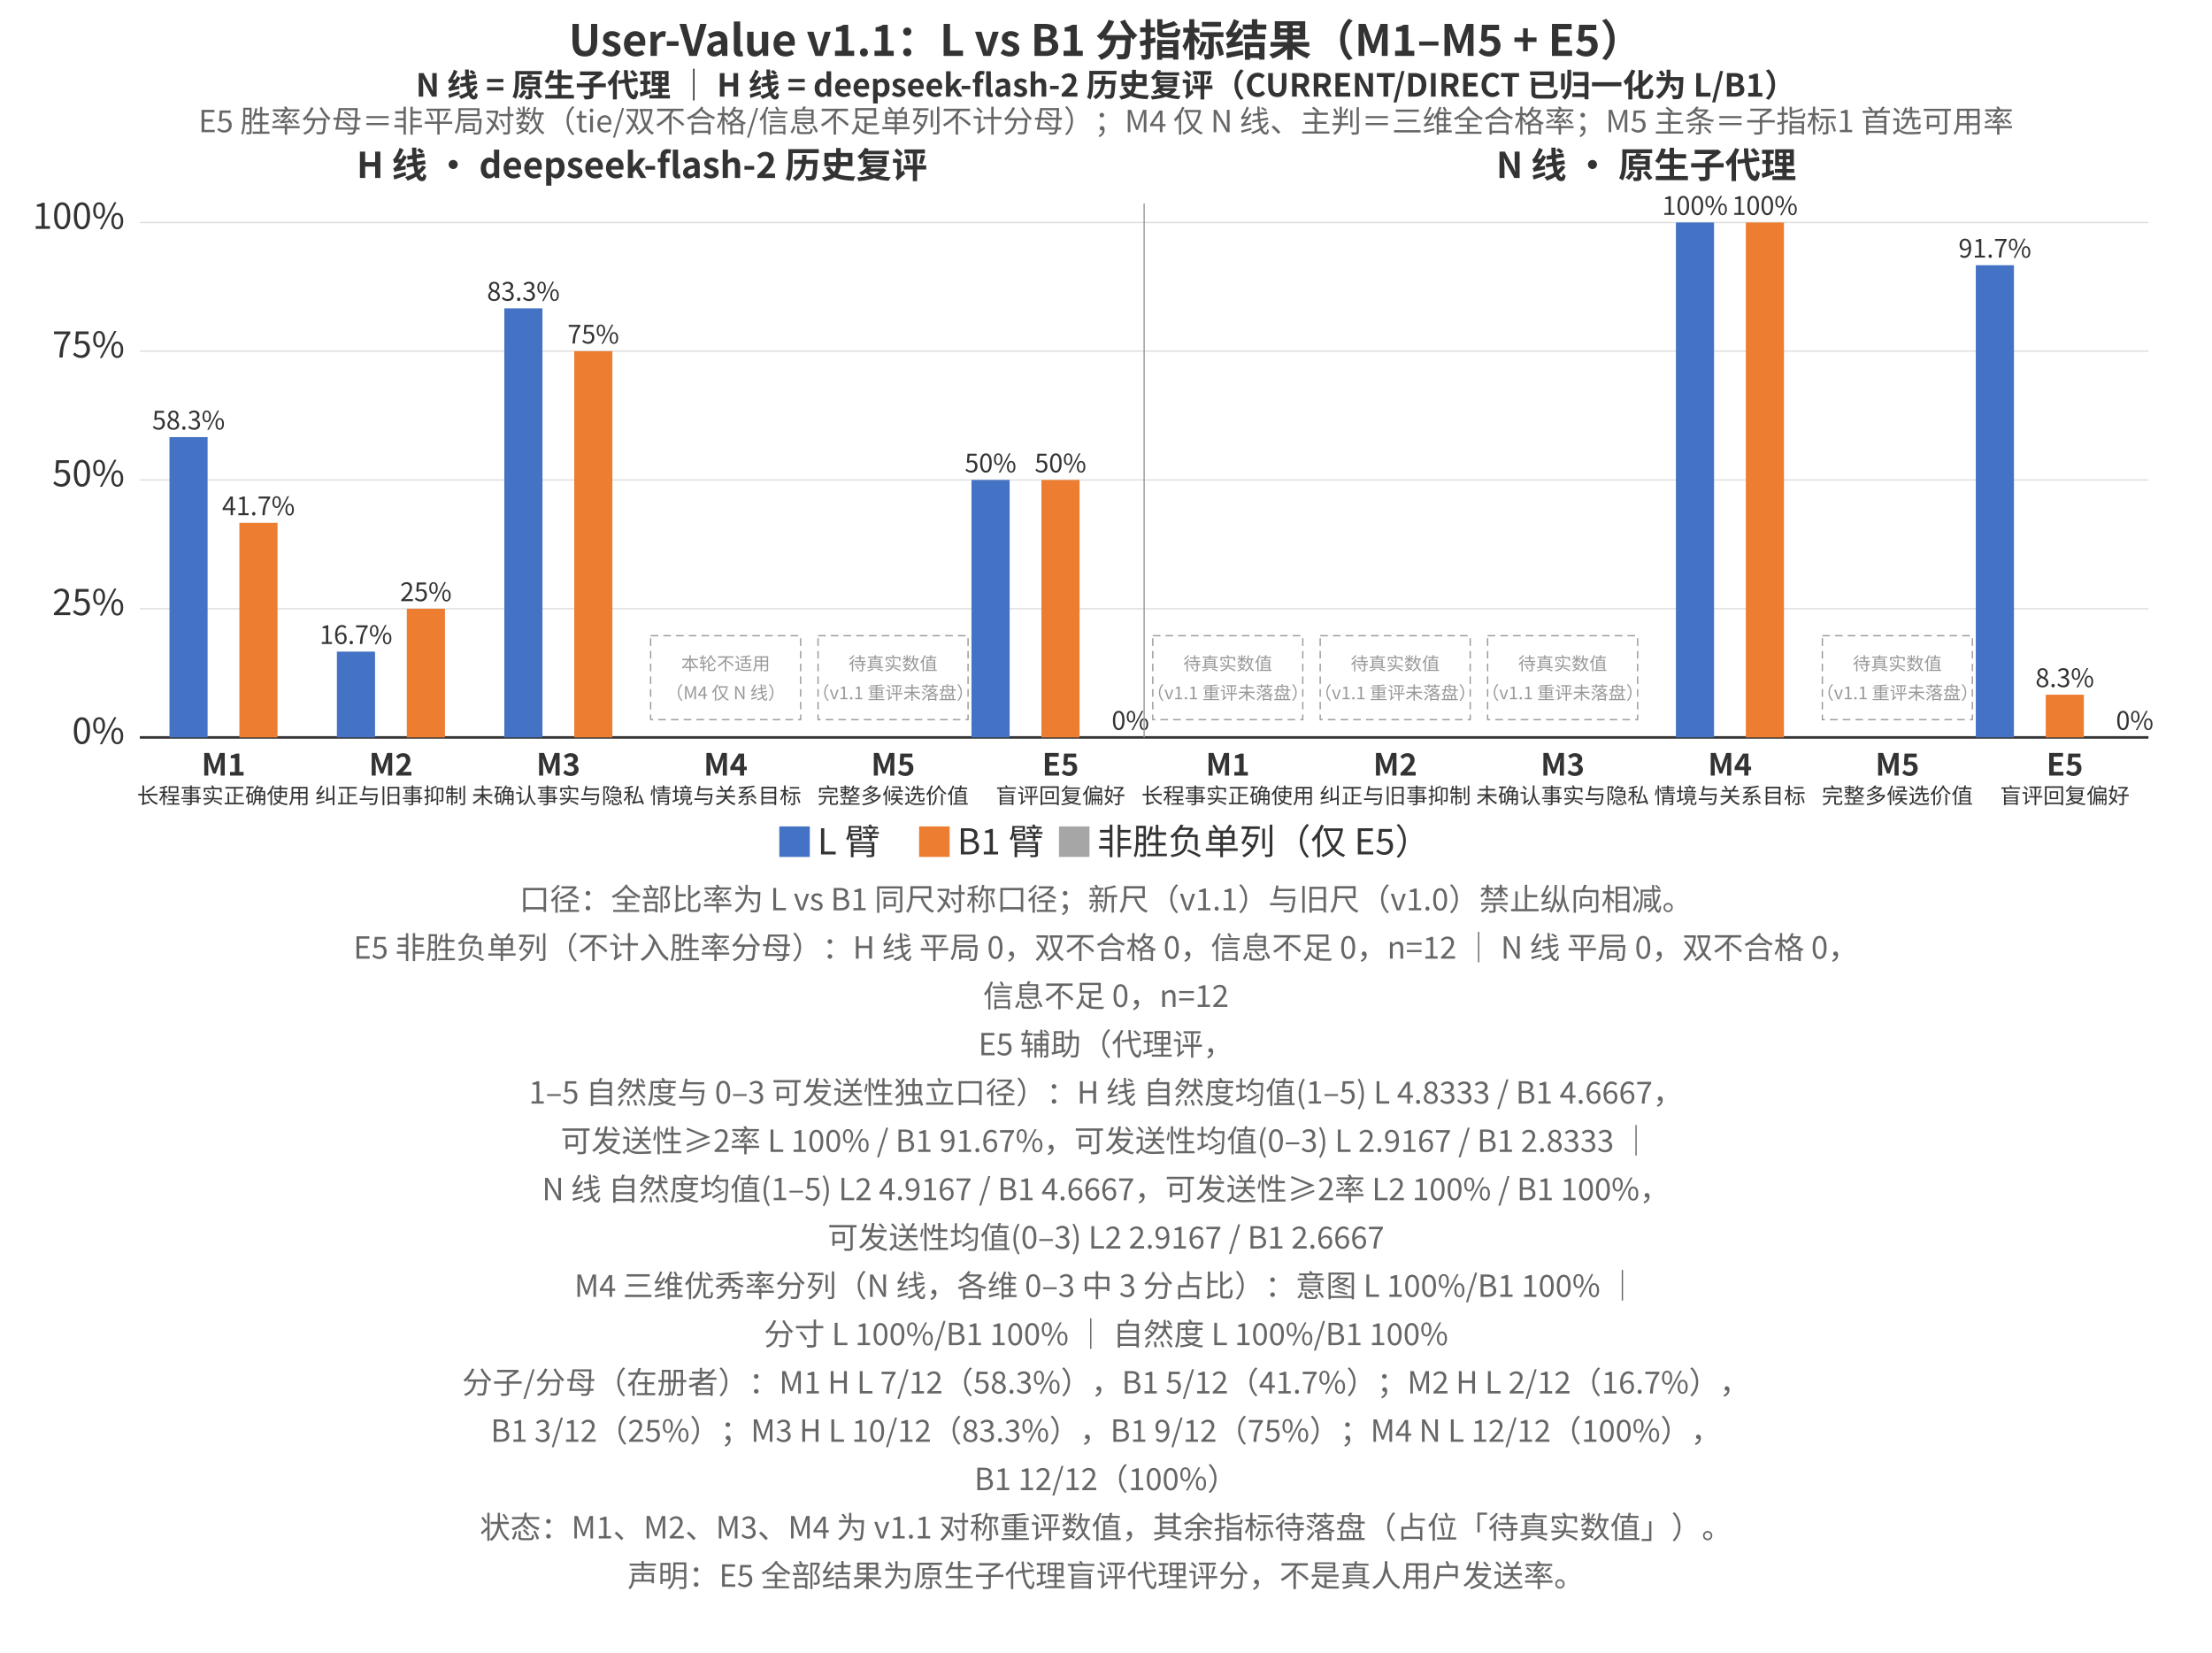
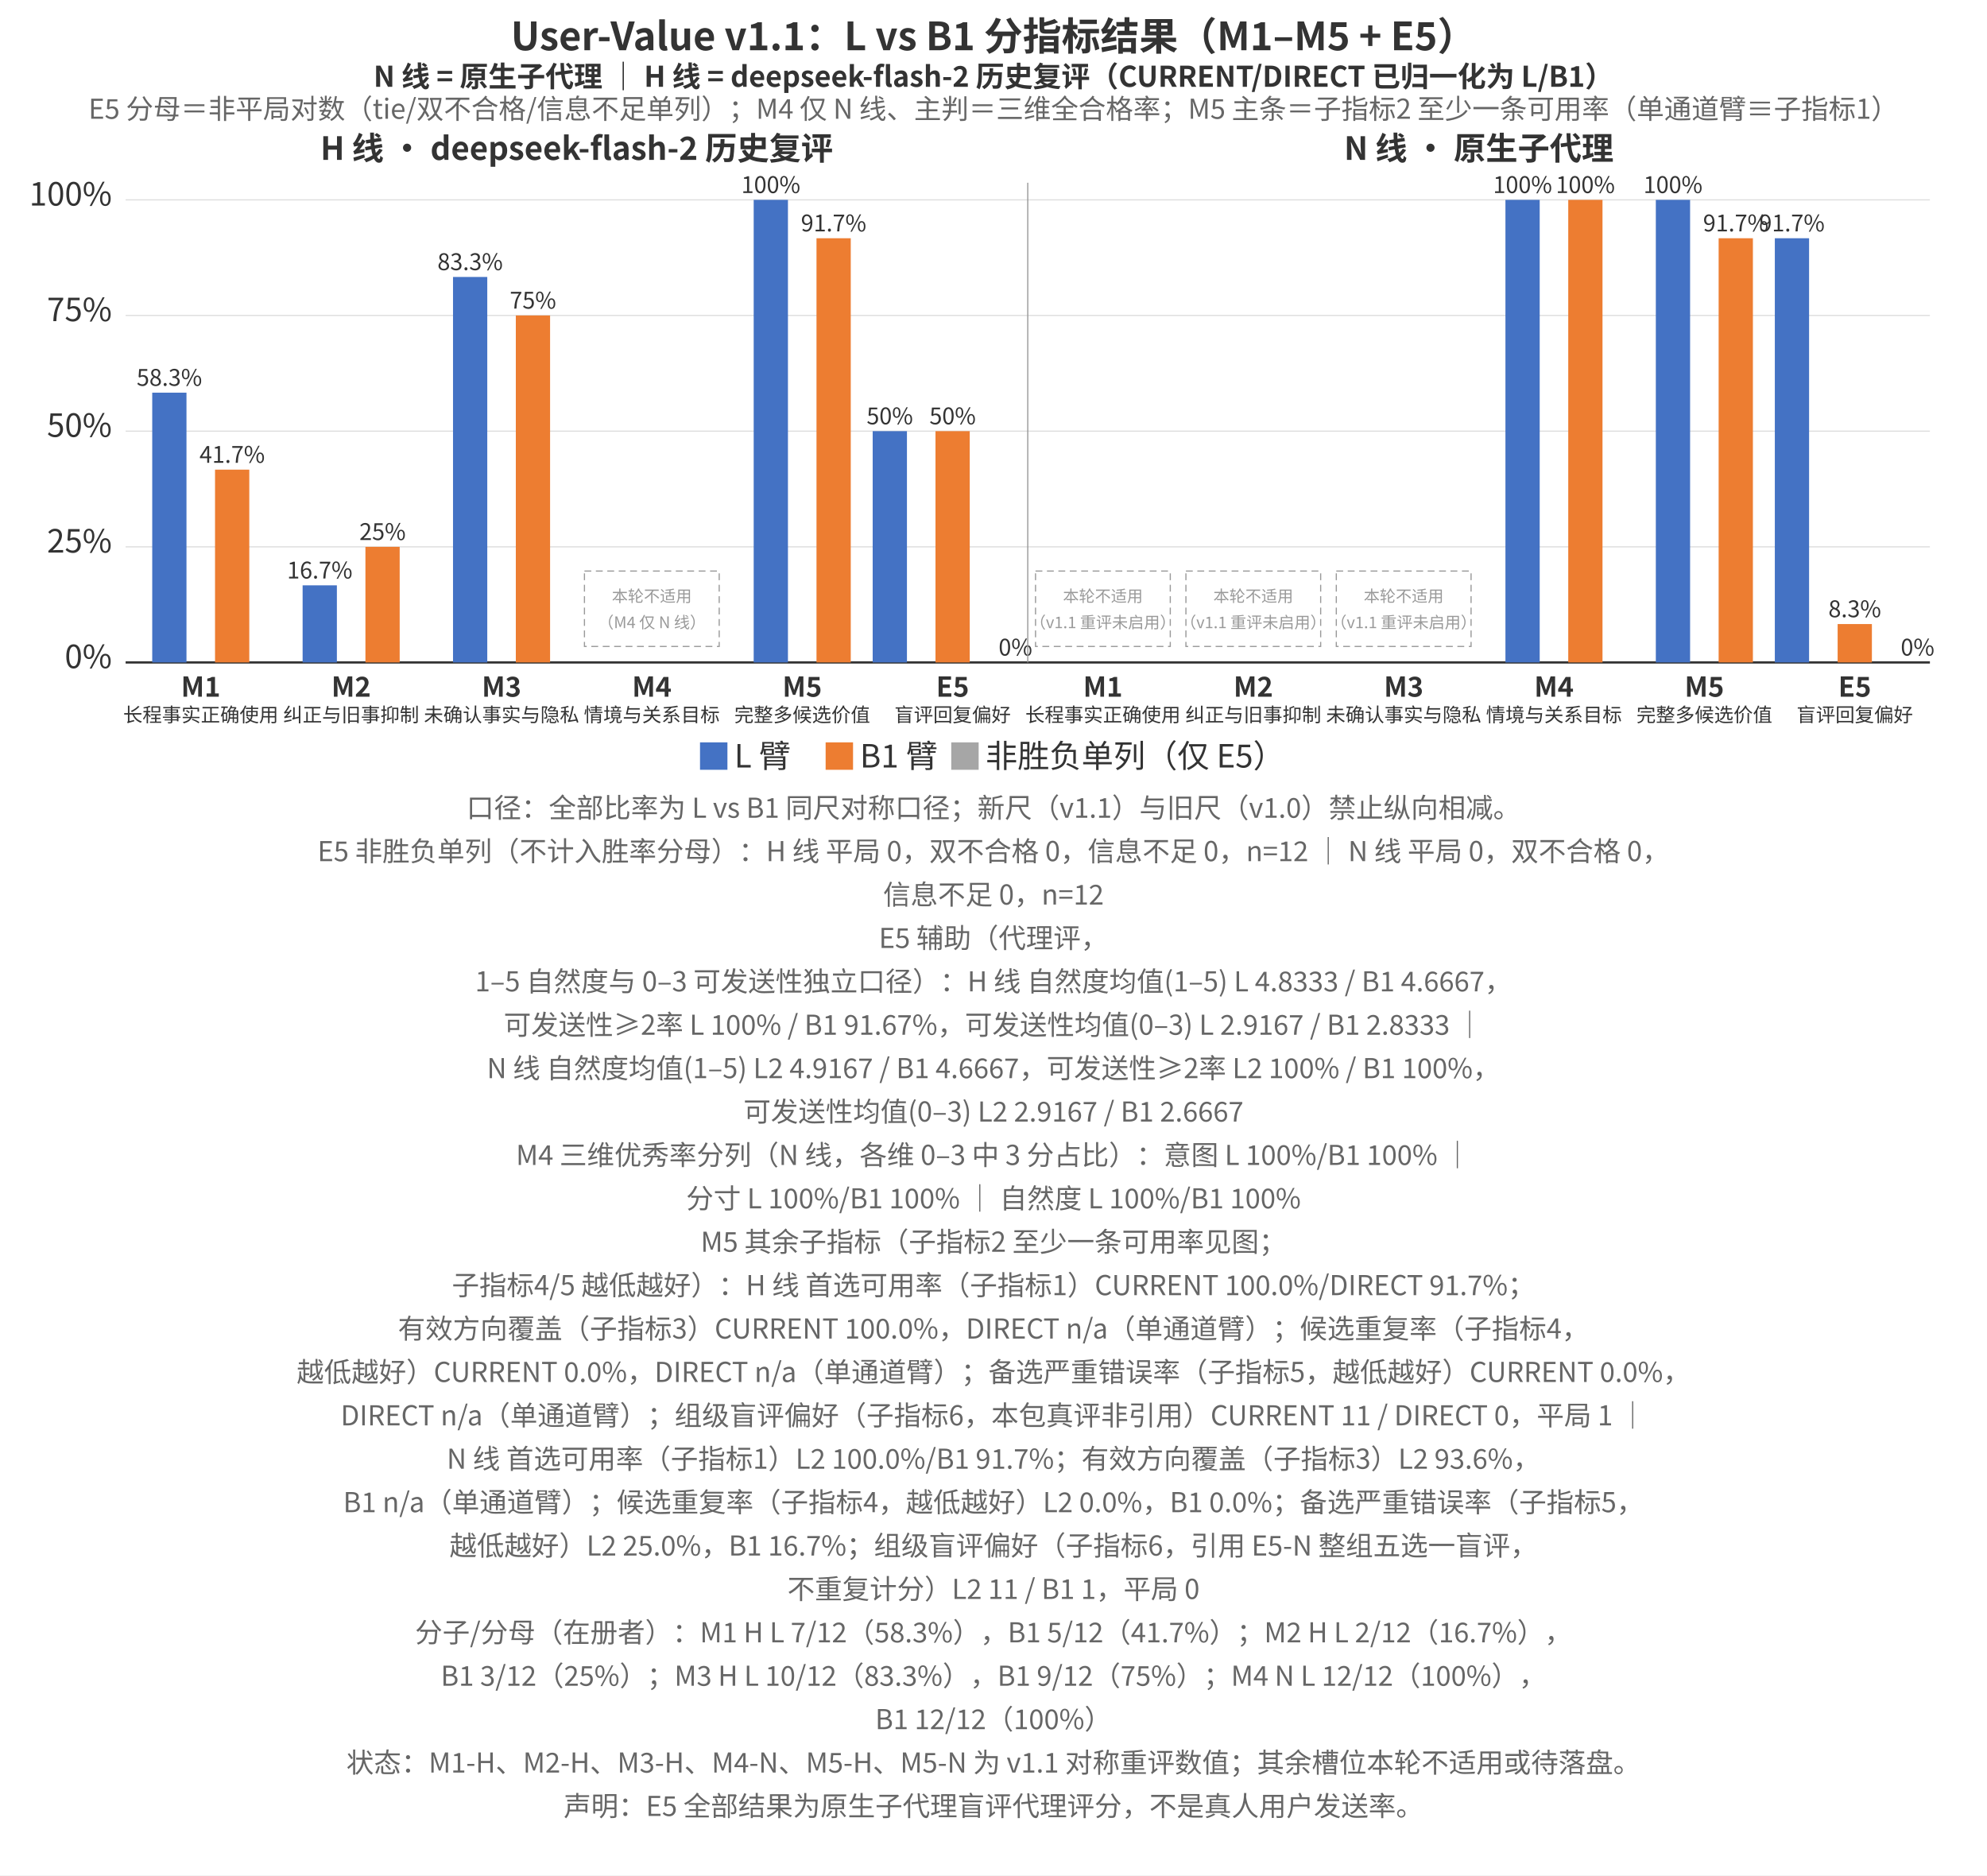
- <svg xmlns="http://www.w3.org/2000/svg" width="1740" height="1300" viewBox="0 0 1740 1300">
-   <rect width="1740" height="1300" fill="#FFFFFF" />
+ <svg xmlns="http://www.w3.org/2000/svg" width="1740" height="1642" viewBox="0 0 1740 1642">
+   <rect width="1740" height="1642" fill="#FFFFFF" />
  <text x="870.0" y="44.0" font-family="'Microsoft YaHei','PingFang SC','Noto Sans CJK SC',sans-serif" font-size="34" font-weight="bold" text-anchor="middle" fill="#333333">User-Value v1.1：L vs B1 分指标结果（M1–M5 + E5）</text>
  <text x="870.0" y="76.0" font-family="'Microsoft YaHei','PingFang SC','Noto Sans CJK SC',sans-serif" font-size="25" font-weight="bold" text-anchor="middle" fill="#333333">N 线 = 原生子代理 ｜ H 线 = deepseek-flash-2 历史复评（CURRENT/DIRECT 已归一化为 L/B1）</text>
-   <text x="870.0" y="104.0" font-family="'Microsoft YaHei','PingFang SC','Noto Sans CJK SC',sans-serif" font-size="24" font-weight="normal" text-anchor="middle" fill="#666666">E5 胜率分母＝非平局对数（tie/双不合格/信息不足单列不计分母）；M4 仅 N 线、主判＝三维全合格率；M5 主条＝子指标1 首选可用率</text>
+   <text x="870.0" y="104.0" font-family="'Microsoft YaHei','PingFang SC','Noto Sans CJK SC',sans-serif" font-size="24" font-weight="normal" text-anchor="middle" fill="#666666">E5 分母＝非平局对数（tie/双不合格/信息不足单列）；M4 仅 N 线、主判＝三维全合格率；M5 主条＝子指标2 至少一条可用率（单通道臂≡子指标1）</text>
  <line x1="110.0" y1="580.0" x2="1690.0" y2="580.0" stroke="#DDDDDD" stroke-width="1" />
  <text x="98.0" y="585.0" font-family="'Microsoft YaHei','PingFang SC','Noto Sans CJK SC',sans-serif" font-size="28" font-weight="normal" text-anchor="end" fill="#333333">0%</text>
  <line x1="110.0" y1="478.8" x2="1690.0" y2="478.8" stroke="#DDDDDD" stroke-width="1" />
  <text x="98.0" y="483.8" font-family="'Microsoft YaHei','PingFang SC','Noto Sans CJK SC',sans-serif" font-size="28" font-weight="normal" text-anchor="end" fill="#333333">25%</text>
  <line x1="110.0" y1="377.5" x2="1690.0" y2="377.5" stroke="#DDDDDD" stroke-width="1" />
  <text x="98.0" y="382.5" font-family="'Microsoft YaHei','PingFang SC','Noto Sans CJK SC',sans-serif" font-size="28" font-weight="normal" text-anchor="end" fill="#333333">50%</text>
  <line x1="110.0" y1="276.2" x2="1690.0" y2="276.2" stroke="#DDDDDD" stroke-width="1" />
  <text x="98.0" y="281.2" font-family="'Microsoft YaHei','PingFang SC','Noto Sans CJK SC',sans-serif" font-size="28" font-weight="normal" text-anchor="end" fill="#333333">75%</text>
  <line x1="110.0" y1="175.0" x2="1690.0" y2="175.0" stroke="#DDDDDD" stroke-width="1" />
  <text x="98.0" y="180.0" font-family="'Microsoft YaHei','PingFang SC','Noto Sans CJK SC',sans-serif" font-size="28" font-weight="normal" text-anchor="end" fill="#333333">100%</text>
  <line x1="110.0" y1="580.0" x2="1690.0" y2="580.0" stroke="#333333" stroke-width="2" />
  <text x="505.0" y="140.0" font-family="'Microsoft YaHei','PingFang SC','Noto Sans CJK SC',sans-serif" font-size="28" font-weight="bold" text-anchor="middle" fill="#333333">H 线 · deepseek-flash-2 历史复评</text>
  <text x="1295.0" y="140.0" font-family="'Microsoft YaHei','PingFang SC','Noto Sans CJK SC',sans-serif" font-size="28" font-weight="bold" text-anchor="middle" fill="#333333">N 线 · 原生子代理</text>
  <text x="175.8" y="610.0" font-family="'Microsoft YaHei','PingFang SC','Noto Sans CJK SC',sans-serif" font-size="24" font-weight="bold" text-anchor="middle" fill="#333333">M1</text>
  <text x="175.8" y="632.0" font-family="'Microsoft YaHei','PingFang SC','Noto Sans CJK SC',sans-serif" font-size="17" font-weight="normal" text-anchor="middle" fill="#333333">长程事实正确使用</text>
  <rect x="133.3" y="343.8" width="30" height="236.2" fill="#4472C4" />
  <text x="148.3" y="337.8" font-family="'Microsoft YaHei','PingFang SC','Noto Sans CJK SC',sans-serif" font-size="20" font-weight="normal" text-anchor="middle" fill="#333333">58.3%</text>
  <rect x="188.3" y="411.2" width="30" height="168.8" fill="#ED7D31" />
  <text x="203.3" y="405.2" font-family="'Microsoft YaHei','PingFang SC','Noto Sans CJK SC',sans-serif" font-size="20" font-weight="normal" text-anchor="middle" fill="#333333">41.7%</text>
  <text x="307.5" y="610.0" font-family="'Microsoft YaHei','PingFang SC','Noto Sans CJK SC',sans-serif" font-size="24" font-weight="bold" text-anchor="middle" fill="#333333">M2</text>
  <text x="307.5" y="632.0" font-family="'Microsoft YaHei','PingFang SC','Noto Sans CJK SC',sans-serif" font-size="17" font-weight="normal" text-anchor="middle" fill="#333333">纠正与旧事抑制</text>
  <rect x="265.0" y="512.5" width="30" height="67.5" fill="#4472C4" />
  <text x="280.0" y="506.5" font-family="'Microsoft YaHei','PingFang SC','Noto Sans CJK SC',sans-serif" font-size="20" font-weight="normal" text-anchor="middle" fill="#333333">16.7%</text>
  <rect x="320.0" y="478.8" width="30" height="101.2" fill="#ED7D31" />
  <text x="335.0" y="472.8" font-family="'Microsoft YaHei','PingFang SC','Noto Sans CJK SC',sans-serif" font-size="20" font-weight="normal" text-anchor="middle" fill="#333333">25%</text>
  <text x="439.2" y="610.0" font-family="'Microsoft YaHei','PingFang SC','Noto Sans CJK SC',sans-serif" font-size="24" font-weight="bold" text-anchor="middle" fill="#333333">M3</text>
  <text x="439.2" y="632.0" font-family="'Microsoft YaHei','PingFang SC','Noto Sans CJK SC',sans-serif" font-size="17" font-weight="normal" text-anchor="middle" fill="#333333">未确认事实与隐私</text>
  <rect x="396.7" y="242.5" width="30" height="337.5" fill="#4472C4" />
  <text x="411.7" y="236.5" font-family="'Microsoft YaHei','PingFang SC','Noto Sans CJK SC',sans-serif" font-size="20" font-weight="normal" text-anchor="middle" fill="#333333">83.3%</text>
  <rect x="451.7" y="276.2" width="30" height="303.8" fill="#ED7D31" />
  <text x="466.7" y="270.2" font-family="'Microsoft YaHei','PingFang SC','Noto Sans CJK SC',sans-serif" font-size="20" font-weight="normal" text-anchor="middle" fill="#333333">75%</text>
  <text x="570.8" y="610.0" font-family="'Microsoft YaHei','PingFang SC','Noto Sans CJK SC',sans-serif" font-size="24" font-weight="bold" text-anchor="middle" fill="#333333">M4</text>
  <text x="570.8" y="632.0" font-family="'Microsoft YaHei','PingFang SC','Noto Sans CJK SC',sans-serif" font-size="17" font-weight="normal" text-anchor="middle" fill="#333333">情境与关系目标</text>
  <rect x="511.8" y="500.0" width="118" height="66" fill="none" stroke="#999999" stroke-dasharray="6,4" />
  <text x="570.8" y="527.0" font-family="'Microsoft YaHei','PingFang SC','Noto Sans CJK SC',sans-serif" font-size="14" font-weight="normal" text-anchor="middle" fill="#999999">本轮不适用</text>
  <text x="570.8" y="550.0" font-family="'Microsoft YaHei','PingFang SC','Noto Sans CJK SC',sans-serif" font-size="14" font-weight="normal" text-anchor="middle" fill="#999999">（M4 仅 N 线）</text>
  <text x="702.5" y="610.0" font-family="'Microsoft YaHei','PingFang SC','Noto Sans CJK SC',sans-serif" font-size="24" font-weight="bold" text-anchor="middle" fill="#333333">M5</text>
  <text x="702.5" y="632.0" font-family="'Microsoft YaHei','PingFang SC','Noto Sans CJK SC',sans-serif" font-size="17" font-weight="normal" text-anchor="middle" fill="#333333">完整多候选价值</text>
-   <rect x="643.5" y="500.0" width="118" height="66" fill="none" stroke="#999999" stroke-dasharray="6,4" />
-   <text x="702.5" y="527.0" font-family="'Microsoft YaHei','PingFang SC','Noto Sans CJK SC',sans-serif" font-size="14" font-weight="normal" text-anchor="middle" fill="#999999">待真实数值</text>
-   <text x="702.5" y="550.0" font-family="'Microsoft YaHei','PingFang SC','Noto Sans CJK SC',sans-serif" font-size="14" font-weight="normal" text-anchor="middle" fill="#999999">（v1.1 重评未落盘）</text>
+   <rect x="660.0" y="175.0" width="30" height="405.0" fill="#4472C4" />
+   <text x="675.0" y="169.0" font-family="'Microsoft YaHei','PingFang SC','Noto Sans CJK SC',sans-serif" font-size="20" font-weight="normal" text-anchor="middle" fill="#333333">100%</text>
+   <rect x="715.0" y="208.6" width="30" height="371.4" fill="#ED7D31" />
+   <text x="730.0" y="202.6" font-family="'Microsoft YaHei','PingFang SC','Noto Sans CJK SC',sans-serif" font-size="20" font-weight="normal" text-anchor="middle" fill="#333333">91.7%</text>
  <text x="834.2" y="610.0" font-family="'Microsoft YaHei','PingFang SC','Noto Sans CJK SC',sans-serif" font-size="24" font-weight="bold" text-anchor="middle" fill="#333333">E5</text>
  <text x="834.2" y="632.0" font-family="'Microsoft YaHei','PingFang SC','Noto Sans CJK SC',sans-serif" font-size="17" font-weight="normal" text-anchor="middle" fill="#333333">盲评回复偏好</text>
  <rect x="764.2" y="377.5" width="30" height="202.5" fill="#4472C4" />
  <text x="779.2" y="371.5" font-family="'Microsoft YaHei','PingFang SC','Noto Sans CJK SC',sans-serif" font-size="20" font-weight="normal" text-anchor="middle" fill="#333333">50%</text>
  <rect x="819.2" y="377.5" width="30" height="202.5" fill="#ED7D31" />
  <text x="834.2" y="371.5" font-family="'Microsoft YaHei','PingFang SC','Noto Sans CJK SC',sans-serif" font-size="20" font-weight="normal" text-anchor="middle" fill="#333333">50%</text>
  <text x="889.2" y="574.0" font-family="'Microsoft YaHei','PingFang SC','Noto Sans CJK SC',sans-serif" font-size="20" font-weight="normal" text-anchor="middle" fill="#333333">0%</text>
  <text x="965.8" y="610.0" font-family="'Microsoft YaHei','PingFang SC','Noto Sans CJK SC',sans-serif" font-size="24" font-weight="bold" text-anchor="middle" fill="#333333">M1</text>
  <text x="965.8" y="632.0" font-family="'Microsoft YaHei','PingFang SC','Noto Sans CJK SC',sans-serif" font-size="17" font-weight="normal" text-anchor="middle" fill="#333333">长程事实正确使用</text>
  <rect x="906.8" y="500.0" width="118" height="66" fill="none" stroke="#999999" stroke-dasharray="6,4" />
-   <text x="965.8" y="527.0" font-family="'Microsoft YaHei','PingFang SC','Noto Sans CJK SC',sans-serif" font-size="14" font-weight="normal" text-anchor="middle" fill="#999999">待真实数值</text>
-   <text x="965.8" y="550.0" font-family="'Microsoft YaHei','PingFang SC','Noto Sans CJK SC',sans-serif" font-size="14" font-weight="normal" text-anchor="middle" fill="#999999">（v1.1 重评未落盘）</text>
+   <text x="965.8" y="527.0" font-family="'Microsoft YaHei','PingFang SC','Noto Sans CJK SC',sans-serif" font-size="14" font-weight="normal" text-anchor="middle" fill="#999999">本轮不适用</text>
+   <text x="965.8" y="550.0" font-family="'Microsoft YaHei','PingFang SC','Noto Sans CJK SC',sans-serif" font-size="14" font-weight="normal" text-anchor="middle" fill="#999999">（v1.1 重评未启用）</text>
  <text x="1097.5" y="610.0" font-family="'Microsoft YaHei','PingFang SC','Noto Sans CJK SC',sans-serif" font-size="24" font-weight="bold" text-anchor="middle" fill="#333333">M2</text>
  <text x="1097.5" y="632.0" font-family="'Microsoft YaHei','PingFang SC','Noto Sans CJK SC',sans-serif" font-size="17" font-weight="normal" text-anchor="middle" fill="#333333">纠正与旧事抑制</text>
  <rect x="1038.5" y="500.0" width="118" height="66" fill="none" stroke="#999999" stroke-dasharray="6,4" />
-   <text x="1097.5" y="527.0" font-family="'Microsoft YaHei','PingFang SC','Noto Sans CJK SC',sans-serif" font-size="14" font-weight="normal" text-anchor="middle" fill="#999999">待真实数值</text>
-   <text x="1097.5" y="550.0" font-family="'Microsoft YaHei','PingFang SC','Noto Sans CJK SC',sans-serif" font-size="14" font-weight="normal" text-anchor="middle" fill="#999999">（v1.1 重评未落盘）</text>
+   <text x="1097.5" y="527.0" font-family="'Microsoft YaHei','PingFang SC','Noto Sans CJK SC',sans-serif" font-size="14" font-weight="normal" text-anchor="middle" fill="#999999">本轮不适用</text>
+   <text x="1097.5" y="550.0" font-family="'Microsoft YaHei','PingFang SC','Noto Sans CJK SC',sans-serif" font-size="14" font-weight="normal" text-anchor="middle" fill="#999999">（v1.1 重评未启用）</text>
  <text x="1229.2" y="610.0" font-family="'Microsoft YaHei','PingFang SC','Noto Sans CJK SC',sans-serif" font-size="24" font-weight="bold" text-anchor="middle" fill="#333333">M3</text>
  <text x="1229.2" y="632.0" font-family="'Microsoft YaHei','PingFang SC','Noto Sans CJK SC',sans-serif" font-size="17" font-weight="normal" text-anchor="middle" fill="#333333">未确认事实与隐私</text>
  <rect x="1170.2" y="500.0" width="118" height="66" fill="none" stroke="#999999" stroke-dasharray="6,4" />
-   <text x="1229.2" y="527.0" font-family="'Microsoft YaHei','PingFang SC','Noto Sans CJK SC',sans-serif" font-size="14" font-weight="normal" text-anchor="middle" fill="#999999">待真实数值</text>
-   <text x="1229.2" y="550.0" font-family="'Microsoft YaHei','PingFang SC','Noto Sans CJK SC',sans-serif" font-size="14" font-weight="normal" text-anchor="middle" fill="#999999">（v1.1 重评未落盘）</text>
+   <text x="1229.2" y="527.0" font-family="'Microsoft YaHei','PingFang SC','Noto Sans CJK SC',sans-serif" font-size="14" font-weight="normal" text-anchor="middle" fill="#999999">本轮不适用</text>
+   <text x="1229.2" y="550.0" font-family="'Microsoft YaHei','PingFang SC','Noto Sans CJK SC',sans-serif" font-size="14" font-weight="normal" text-anchor="middle" fill="#999999">（v1.1 重评未启用）</text>
  <text x="1360.8" y="610.0" font-family="'Microsoft YaHei','PingFang SC','Noto Sans CJK SC',sans-serif" font-size="24" font-weight="bold" text-anchor="middle" fill="#333333">M4</text>
  <text x="1360.8" y="632.0" font-family="'Microsoft YaHei','PingFang SC','Noto Sans CJK SC',sans-serif" font-size="17" font-weight="normal" text-anchor="middle" fill="#333333">情境与关系目标</text>
  <rect x="1318.3" y="175.0" width="30" height="405.0" fill="#4472C4" />
  <text x="1333.3" y="169.0" font-family="'Microsoft YaHei','PingFang SC','Noto Sans CJK SC',sans-serif" font-size="20" font-weight="normal" text-anchor="middle" fill="#333333">100%</text>
  <rect x="1373.3" y="175.0" width="30" height="405.0" fill="#ED7D31" />
  <text x="1388.3" y="169.0" font-family="'Microsoft YaHei','PingFang SC','Noto Sans CJK SC',sans-serif" font-size="20" font-weight="normal" text-anchor="middle" fill="#333333">100%</text>
  <text x="1492.5" y="610.0" font-family="'Microsoft YaHei','PingFang SC','Noto Sans CJK SC',sans-serif" font-size="24" font-weight="bold" text-anchor="middle" fill="#333333">M5</text>
  <text x="1492.5" y="632.0" font-family="'Microsoft YaHei','PingFang SC','Noto Sans CJK SC',sans-serif" font-size="17" font-weight="normal" text-anchor="middle" fill="#333333">完整多候选价值</text>
-   <rect x="1433.5" y="500.0" width="118" height="66" fill="none" stroke="#999999" stroke-dasharray="6,4" />
-   <text x="1492.5" y="527.0" font-family="'Microsoft YaHei','PingFang SC','Noto Sans CJK SC',sans-serif" font-size="14" font-weight="normal" text-anchor="middle" fill="#999999">待真实数值</text>
-   <text x="1492.5" y="550.0" font-family="'Microsoft YaHei','PingFang SC','Noto Sans CJK SC',sans-serif" font-size="14" font-weight="normal" text-anchor="middle" fill="#999999">（v1.1 重评未落盘）</text>
+   <rect x="1450.0" y="175.0" width="30" height="405.0" fill="#4472C4" />
+   <text x="1465.0" y="169.0" font-family="'Microsoft YaHei','PingFang SC','Noto Sans CJK SC',sans-serif" font-size="20" font-weight="normal" text-anchor="middle" fill="#333333">100%</text>
+   <rect x="1505.0" y="208.6" width="30" height="371.4" fill="#ED7D31" />
+   <text x="1520.0" y="202.6" font-family="'Microsoft YaHei','PingFang SC','Noto Sans CJK SC',sans-serif" font-size="20" font-weight="normal" text-anchor="middle" fill="#333333">91.7%</text>
  <text x="1624.2" y="610.0" font-family="'Microsoft YaHei','PingFang SC','Noto Sans CJK SC',sans-serif" font-size="24" font-weight="bold" text-anchor="middle" fill="#333333">E5</text>
  <text x="1624.2" y="632.0" font-family="'Microsoft YaHei','PingFang SC','Noto Sans CJK SC',sans-serif" font-size="17" font-weight="normal" text-anchor="middle" fill="#333333">盲评回复偏好</text>
  <rect x="1554.2" y="208.6" width="30" height="371.4" fill="#4472C4" />
  <text x="1569.2" y="202.6" font-family="'Microsoft YaHei','PingFang SC','Noto Sans CJK SC',sans-serif" font-size="20" font-weight="normal" text-anchor="middle" fill="#333333">91.7%</text>
  <rect x="1609.2" y="546.4" width="30" height="33.6" fill="#ED7D31" />
  <text x="1624.2" y="540.4" font-family="'Microsoft YaHei','PingFang SC','Noto Sans CJK SC',sans-serif" font-size="20" font-weight="normal" text-anchor="middle" fill="#333333">8.3%</text>
  <text x="1679.2" y="574.0" font-family="'Microsoft YaHei','PingFang SC','Noto Sans CJK SC',sans-serif" font-size="20" font-weight="normal" text-anchor="middle" fill="#333333">0%</text>
  <line x1="900.0" y1="160.0" x2="900.0" y2="580.0" stroke="#999999" stroke-width="1" />
  <rect x="613.0" y="650.0" width="24" height="24" fill="#4472C4" />
  <text x="643.0" y="672.0" font-family="'Microsoft YaHei','PingFang SC','Noto Sans CJK SC',sans-serif" font-size="28" font-weight="normal" text-anchor="start" fill="#333333">L 臂</text>
  <rect x="723.0" y="650.0" width="24" height="24" fill="#ED7D31" />
  <text x="753.0" y="672.0" font-family="'Microsoft YaHei','PingFang SC','Noto Sans CJK SC',sans-serif" font-size="28" font-weight="normal" text-anchor="start" fill="#333333">B1 臂</text>
  <rect x="833.0" y="650.0" width="24" height="24" fill="#A6A6A6" />
  <text x="863.0" y="672.0" font-family="'Microsoft YaHei','PingFang SC','Noto Sans CJK SC',sans-serif" font-size="28" font-weight="normal" text-anchor="start" fill="#333333">非胜负单列（仅 E5）</text>
  <text x="870.0" y="716.0" font-family="'Microsoft YaHei','PingFang SC','Noto Sans CJK SC',sans-serif" font-size="24" font-weight="normal" text-anchor="middle" fill="#666666">口径：全部比率为 L vs B1 同尺对称口径；新尺（v1.1）与旧尺（v1.0）禁止纵向相减。</text>
  <text x="870.0" y="754.0" font-family="'Microsoft YaHei','PingFang SC','Noto Sans CJK SC',sans-serif" font-size="24" font-weight="normal" text-anchor="middle" fill="#666666">E5 非胜负单列（不计入胜率分母）：H 线 平局 0，双不合格 0，信息不足 0，n=12 ｜ N 线 平局 0，双不合格 0，</text>
  <text x="870.0" y="792.0" font-family="'Microsoft YaHei','PingFang SC','Noto Sans CJK SC',sans-serif" font-size="24" font-weight="normal" text-anchor="middle" fill="#666666">信息不足 0，n=12</text>
  <text x="870.0" y="830.0" font-family="'Microsoft YaHei','PingFang SC','Noto Sans CJK SC',sans-serif" font-size="24" font-weight="normal" text-anchor="middle" fill="#666666">E5 辅助（代理评，</text>
  <text x="870.0" y="868.0" font-family="'Microsoft YaHei','PingFang SC','Noto Sans CJK SC',sans-serif" font-size="24" font-weight="normal" text-anchor="middle" fill="#666666">1–5 自然度与 0–3 可发送性独立口径）：H 线 自然度均值(1–5) L 4.8333 / B1 4.6667，</text>
  <text x="870.0" y="906.0" font-family="'Microsoft YaHei','PingFang SC','Noto Sans CJK SC',sans-serif" font-size="24" font-weight="normal" text-anchor="middle" fill="#666666">可发送性≥2率 L 100% / B1 91.67%，可发送性均值(0–3) L 2.9167 / B1 2.8333 ｜</text>
  <text x="870.0" y="944.0" font-family="'Microsoft YaHei','PingFang SC','Noto Sans CJK SC',sans-serif" font-size="24" font-weight="normal" text-anchor="middle" fill="#666666"> N 线 自然度均值(1–5) L2 4.9167 / B1 4.6667，可发送性≥2率 L2 100% / B1 100%，</text>
  <text x="870.0" y="982.0" font-family="'Microsoft YaHei','PingFang SC','Noto Sans CJK SC',sans-serif" font-size="24" font-weight="normal" text-anchor="middle" fill="#666666">可发送性均值(0–3) L2 2.9167 / B1 2.6667</text>
  <text x="870.0" y="1020.0" font-family="'Microsoft YaHei','PingFang SC','Noto Sans CJK SC',sans-serif" font-size="24" font-weight="normal" text-anchor="middle" fill="#666666">M4 三维优秀率分列（N 线，各维 0–3 中 3 分占比）：意图 L 100%/B1 100% ｜</text>
  <text x="870.0" y="1058.0" font-family="'Microsoft YaHei','PingFang SC','Noto Sans CJK SC',sans-serif" font-size="24" font-weight="normal" text-anchor="middle" fill="#666666"> 分寸 L 100%/B1 100% ｜ 自然度 L 100%/B1 100%</text>
-   <text x="870.0" y="1096.0" font-family="'Microsoft YaHei','PingFang SC','Noto Sans CJK SC',sans-serif" font-size="24" font-weight="normal" text-anchor="middle" fill="#666666">分子/分母（在册者）：M1 H L 7/12（58.3%），B1 5/12（41.7%）；M2 H L 2/12（16.7%），</text>
-   <text x="870.0" y="1134.0" font-family="'Microsoft YaHei','PingFang SC','Noto Sans CJK SC',sans-serif" font-size="24" font-weight="normal" text-anchor="middle" fill="#666666">B1 3/12（25%）；M3 H L 10/12（83.3%），B1 9/12（75%）；M4 N L 12/12（100%），</text>
-   <text x="870.0" y="1172.0" font-family="'Microsoft YaHei','PingFang SC','Noto Sans CJK SC',sans-serif" font-size="24" font-weight="normal" text-anchor="middle" fill="#666666">B1 12/12（100%）</text>
-   <text x="870.0" y="1210.0" font-family="'Microsoft YaHei','PingFang SC','Noto Sans CJK SC',sans-serif" font-size="24" font-weight="normal" text-anchor="middle" fill="#666666">状态：M1、M2、M3、M4 为 v1.1 对称重评数值，其余指标待落盘（占位「待真实数值」）。</text>
-   <text x="870.0" y="1248.0" font-family="'Microsoft YaHei','PingFang SC','Noto Sans CJK SC',sans-serif" font-size="24" font-weight="normal" text-anchor="middle" fill="#666666">声明：E5 全部结果为原生子代理盲评代理评分，不是真人用户发送率。</text>
+   <text x="870.0" y="1096.0" font-family="'Microsoft YaHei','PingFang SC','Noto Sans CJK SC',sans-serif" font-size="24" font-weight="normal" text-anchor="middle" fill="#666666">M5 其余子指标（子指标2 至少一条可用率见图；</text>
+   <text x="870.0" y="1134.0" font-family="'Microsoft YaHei','PingFang SC','Noto Sans CJK SC',sans-serif" font-size="24" font-weight="normal" text-anchor="middle" fill="#666666">子指标4/5 越低越好）：H 线 首选可用率（子指标1）CURRENT 100.0%/DIRECT 91.7%；</text>
+   <text x="870.0" y="1172.0" font-family="'Microsoft YaHei','PingFang SC','Noto Sans CJK SC',sans-serif" font-size="24" font-weight="normal" text-anchor="middle" fill="#666666">有效方向覆盖（子指标3）CURRENT 100.0%，DIRECT n/a（单通道臂）；候选重复率（子指标4，</text>
+   <text x="870.0" y="1210.0" font-family="'Microsoft YaHei','PingFang SC','Noto Sans CJK SC',sans-serif" font-size="24" font-weight="normal" text-anchor="middle" fill="#666666">越低越好）CURRENT 0.0%，DIRECT n/a（单通道臂）；备选严重错误率（子指标5，越低越好）CURRENT 0.0%，</text>
+   <text x="870.0" y="1248.0" font-family="'Microsoft YaHei','PingFang SC','Noto Sans CJK SC',sans-serif" font-size="24" font-weight="normal" text-anchor="middle" fill="#666666">DIRECT n/a（单通道臂）；组级盲评偏好（子指标6，本包真评非引用）CURRENT 11 / DIRECT 0，平局 1 ｜</text>
+   <text x="870.0" y="1286.0" font-family="'Microsoft YaHei','PingFang SC','Noto Sans CJK SC',sans-serif" font-size="24" font-weight="normal" text-anchor="middle" fill="#666666"> N 线 首选可用率（子指标1）L2 100.0%/B1 91.7%；有效方向覆盖（子指标3）L2 93.6%，</text>
+   <text x="870.0" y="1324.0" font-family="'Microsoft YaHei','PingFang SC','Noto Sans CJK SC',sans-serif" font-size="24" font-weight="normal" text-anchor="middle" fill="#666666">B1 n/a（单通道臂）；候选重复率（子指标4，越低越好）L2 0.0%，B1 0.0%；备选严重错误率（子指标5，</text>
+   <text x="870.0" y="1362.0" font-family="'Microsoft YaHei','PingFang SC','Noto Sans CJK SC',sans-serif" font-size="24" font-weight="normal" text-anchor="middle" fill="#666666">越低越好）L2 25.0%，B1 16.7%；组级盲评偏好（子指标6，引用 E5-N 整组五选一盲评，</text>
+   <text x="870.0" y="1400.0" font-family="'Microsoft YaHei','PingFang SC','Noto Sans CJK SC',sans-serif" font-size="24" font-weight="normal" text-anchor="middle" fill="#666666">不重复计分）L2 11 / B1 1，平局 0</text>
+   <text x="870.0" y="1438.0" font-family="'Microsoft YaHei','PingFang SC','Noto Sans CJK SC',sans-serif" font-size="24" font-weight="normal" text-anchor="middle" fill="#666666">分子/分母（在册者）：M1 H L 7/12（58.3%），B1 5/12（41.7%）；M2 H L 2/12（16.7%），</text>
+   <text x="870.0" y="1476.0" font-family="'Microsoft YaHei','PingFang SC','Noto Sans CJK SC',sans-serif" font-size="24" font-weight="normal" text-anchor="middle" fill="#666666">B1 3/12（25%）；M3 H L 10/12（83.3%），B1 9/12（75%）；M4 N L 12/12（100%），</text>
+   <text x="870.0" y="1514.0" font-family="'Microsoft YaHei','PingFang SC','Noto Sans CJK SC',sans-serif" font-size="24" font-weight="normal" text-anchor="middle" fill="#666666">B1 12/12（100%）</text>
+   <text x="870.0" y="1552.0" font-family="'Microsoft YaHei','PingFang SC','Noto Sans CJK SC',sans-serif" font-size="24" font-weight="normal" text-anchor="middle" fill="#666666">状态：M1-H、M2-H、M3-H、M4-N、M5-H、M5-N 为 v1.1 对称重评数值；其余槽位本轮不适用或待落盘。</text>
+   <text x="870.0" y="1590.0" font-family="'Microsoft YaHei','PingFang SC','Noto Sans CJK SC',sans-serif" font-size="24" font-weight="normal" text-anchor="middle" fill="#666666">声明：E5 全部结果为原生子代理盲评代理评分，不是真人用户发送率。</text>
</svg>
